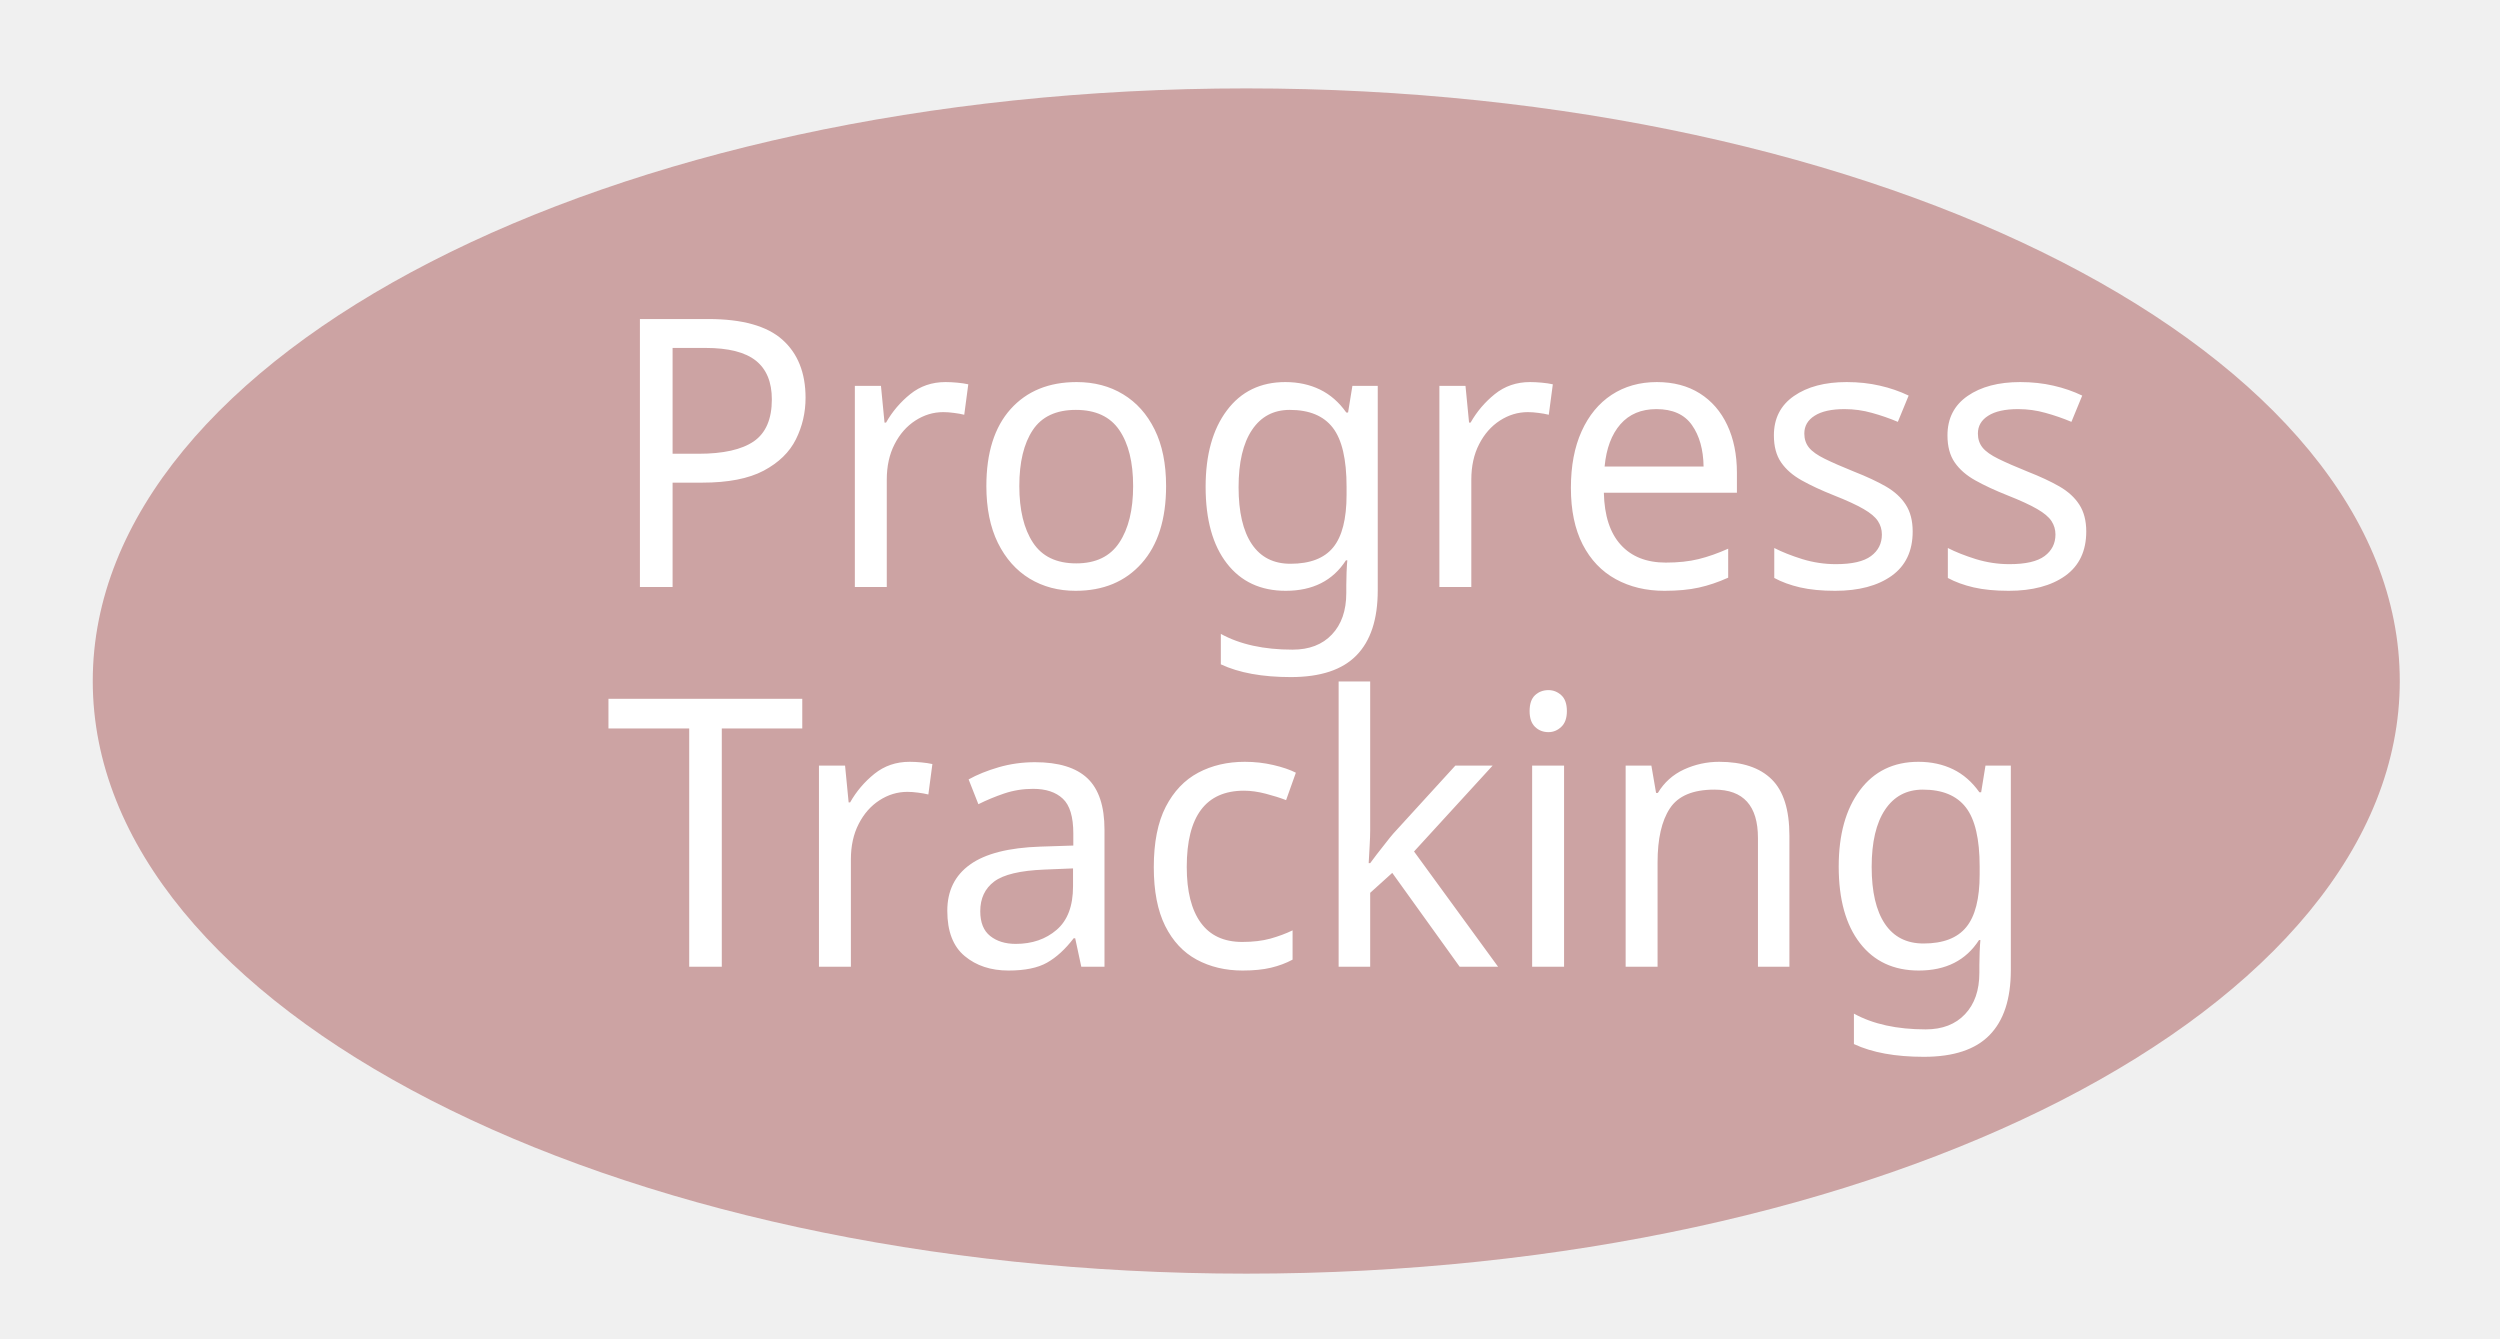
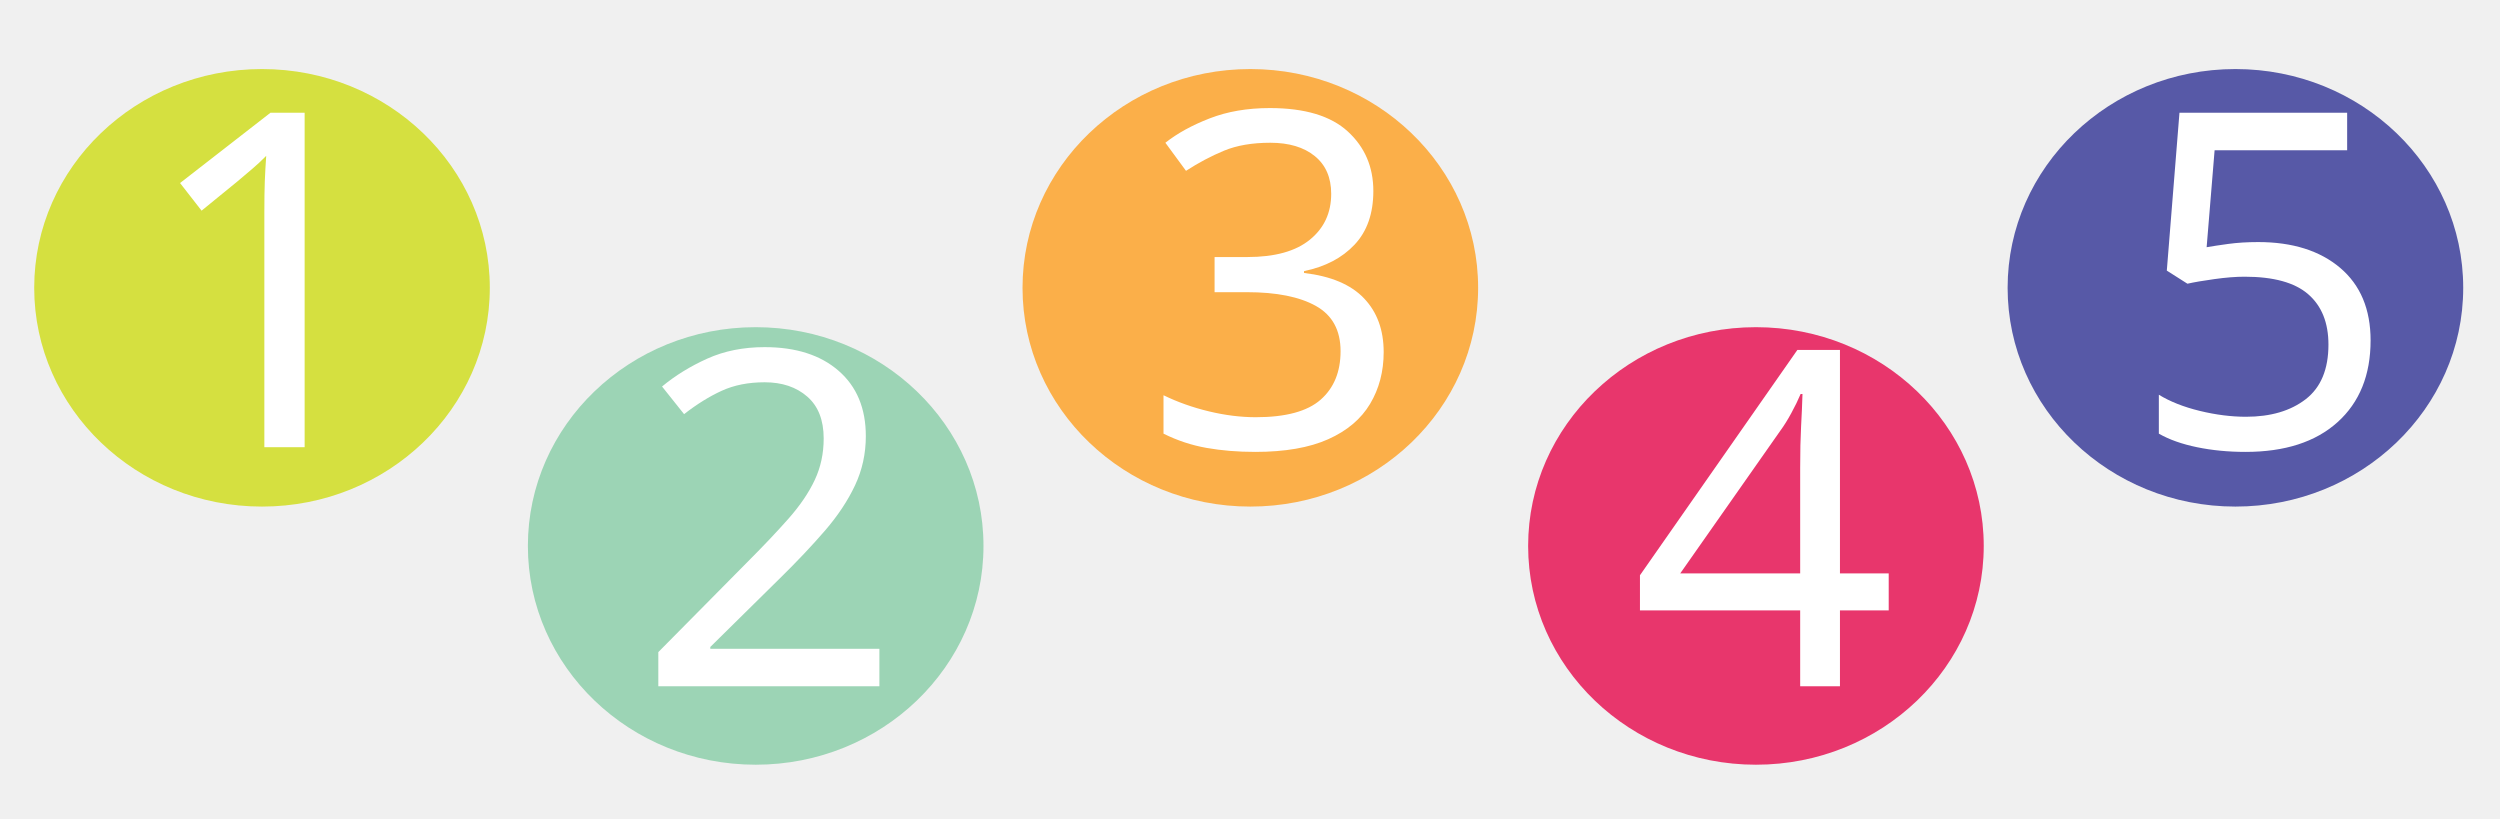
- <svg xmlns="http://www.w3.org/2000/svg" version="1.1" id="Layer_1" x="0px" y="0px" viewBox="182.5 181.9 401.6 215" enable-background="new 182.5 181.9 401.6 215" xml:space="preserve">
-   <ellipse fill="#CCA3A3" cx="382.7" cy="291.3" rx="185.3" ry="95.2" />
-   <text transform="matrix(0.9654 0 0 1 279.6538 276.1978)" fill="#FFFFFF" font-family="'MyriadPro-Regular'" font-size="60.301">Progress </text>
-   <text transform="matrix(0.9654 0 0 1 279.6538 337.1982)" fill="#FFFFFF" font-family="'MyriadPro-Regular'" font-size="60.301">Tracking</text>
+ <svg xmlns="http://www.w3.org/2000/svg" version="1.1" id="Layer_1" x="0px" y="0px" viewBox="0 167.4 774.8 253.6" enable-background="new 0 167.4 774.8 253.6" xml:space="preserve">
+   <ellipse fill="#D5E040" cx="81.2" cy="256.6" rx="70.6" ry="67.8" />
+   <ellipse fill="#9CD4B5" cx="234.2" cy="336.6" rx="70.6" ry="67.8" />
+   <ellipse fill="#FBAF49" cx="387.5" cy="256.6" rx="70.6" ry="67.8" />
+   <ellipse fill="#E8366C" cx="544.2" cy="336.6" rx="70.6" ry="67.8" />
+   <ellipse fill="#5759A7" cx="692.8" cy="256.6" rx="70.6" ry="67.8" />
+   <text transform="matrix(1 0 0 1 42.8802 305.9999)" fill="#FFFFFF" font-family="'MyriadPro-Regular'" font-size="145.172">1</text>
+   <text transform="matrix(1 0 0 1 197.0567 380.094)" fill="#FFFFFF" font-family="'MyriadPro-Regular'" font-size="145.172">2</text>
+   <text transform="matrix(1 0 0 1 354.0637 305.9999)" fill="#FFFFFF" font-family="'MyriadPro-Regular'" font-size="145.172">3</text>
+   <text transform="matrix(1 0 0 1 505.207 380.094)" fill="#FFFFFF" font-family="'MyriadPro-Regular'" font-size="145.172">4</text>
+   <text transform="matrix(1 0 0 1 659.9282 305.9999)" fill="#FFFFFF" font-family="'MyriadPro-Regular'" font-size="145.172">5</text>
</svg>
